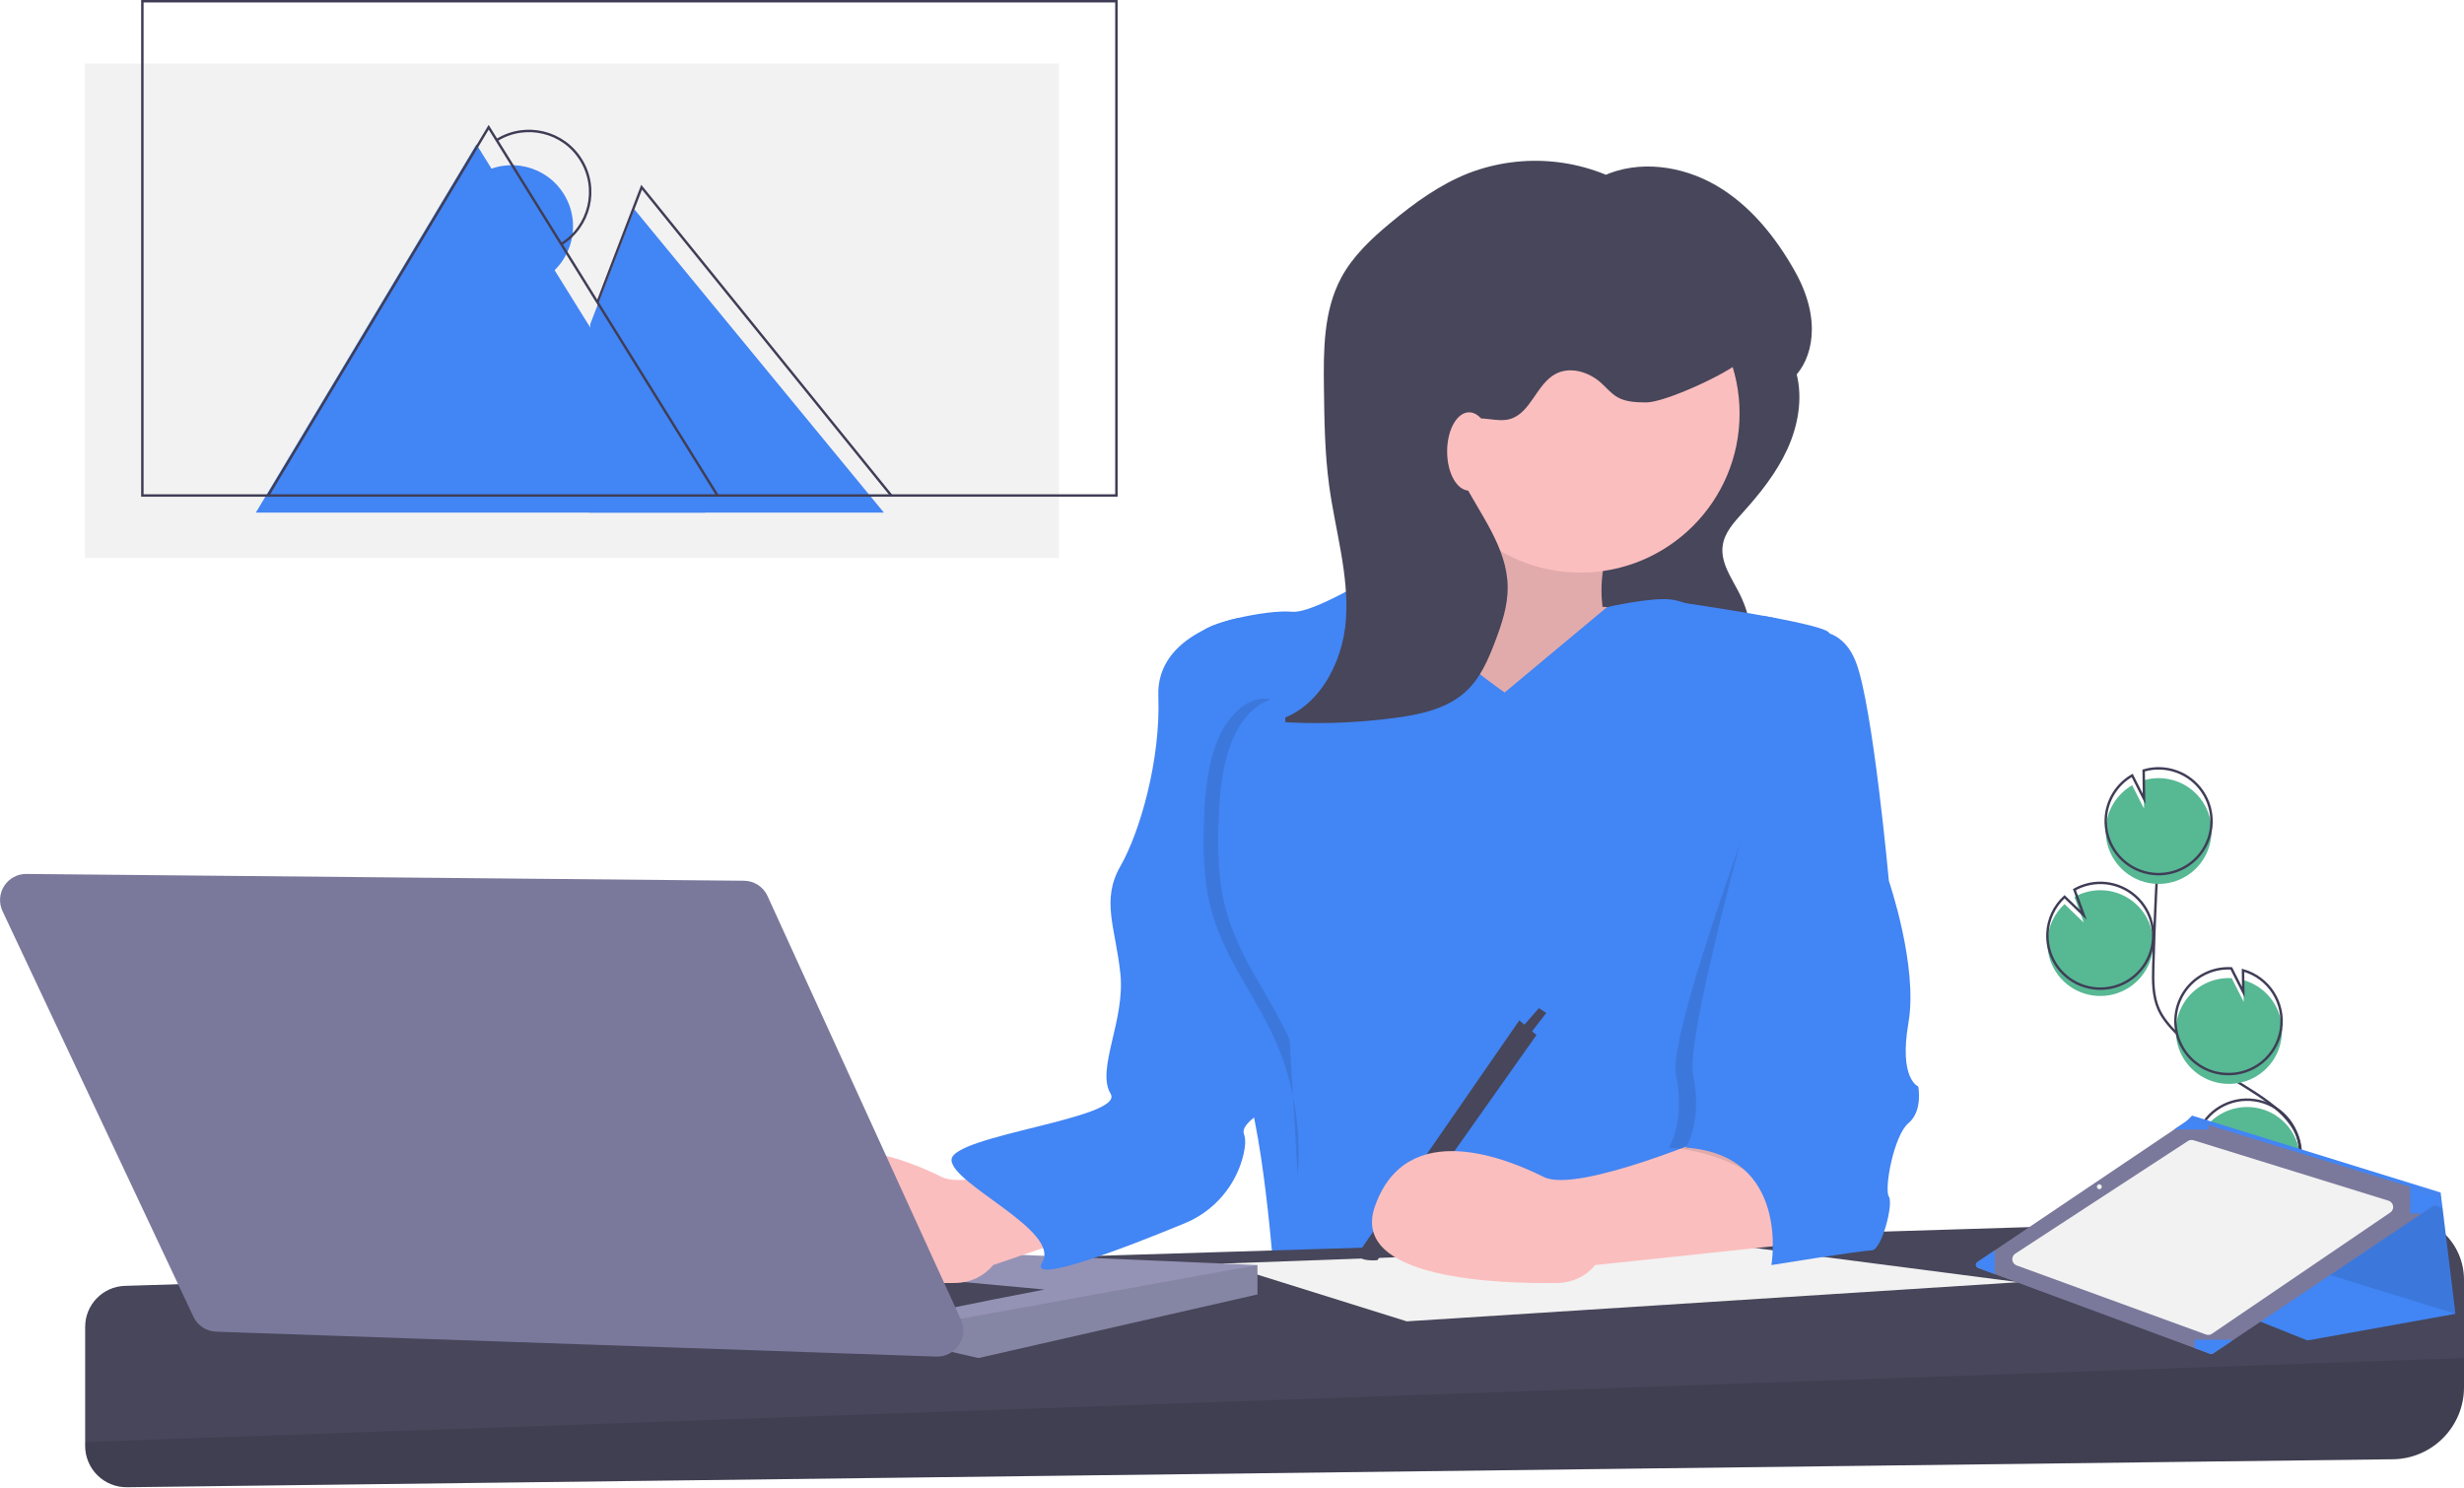
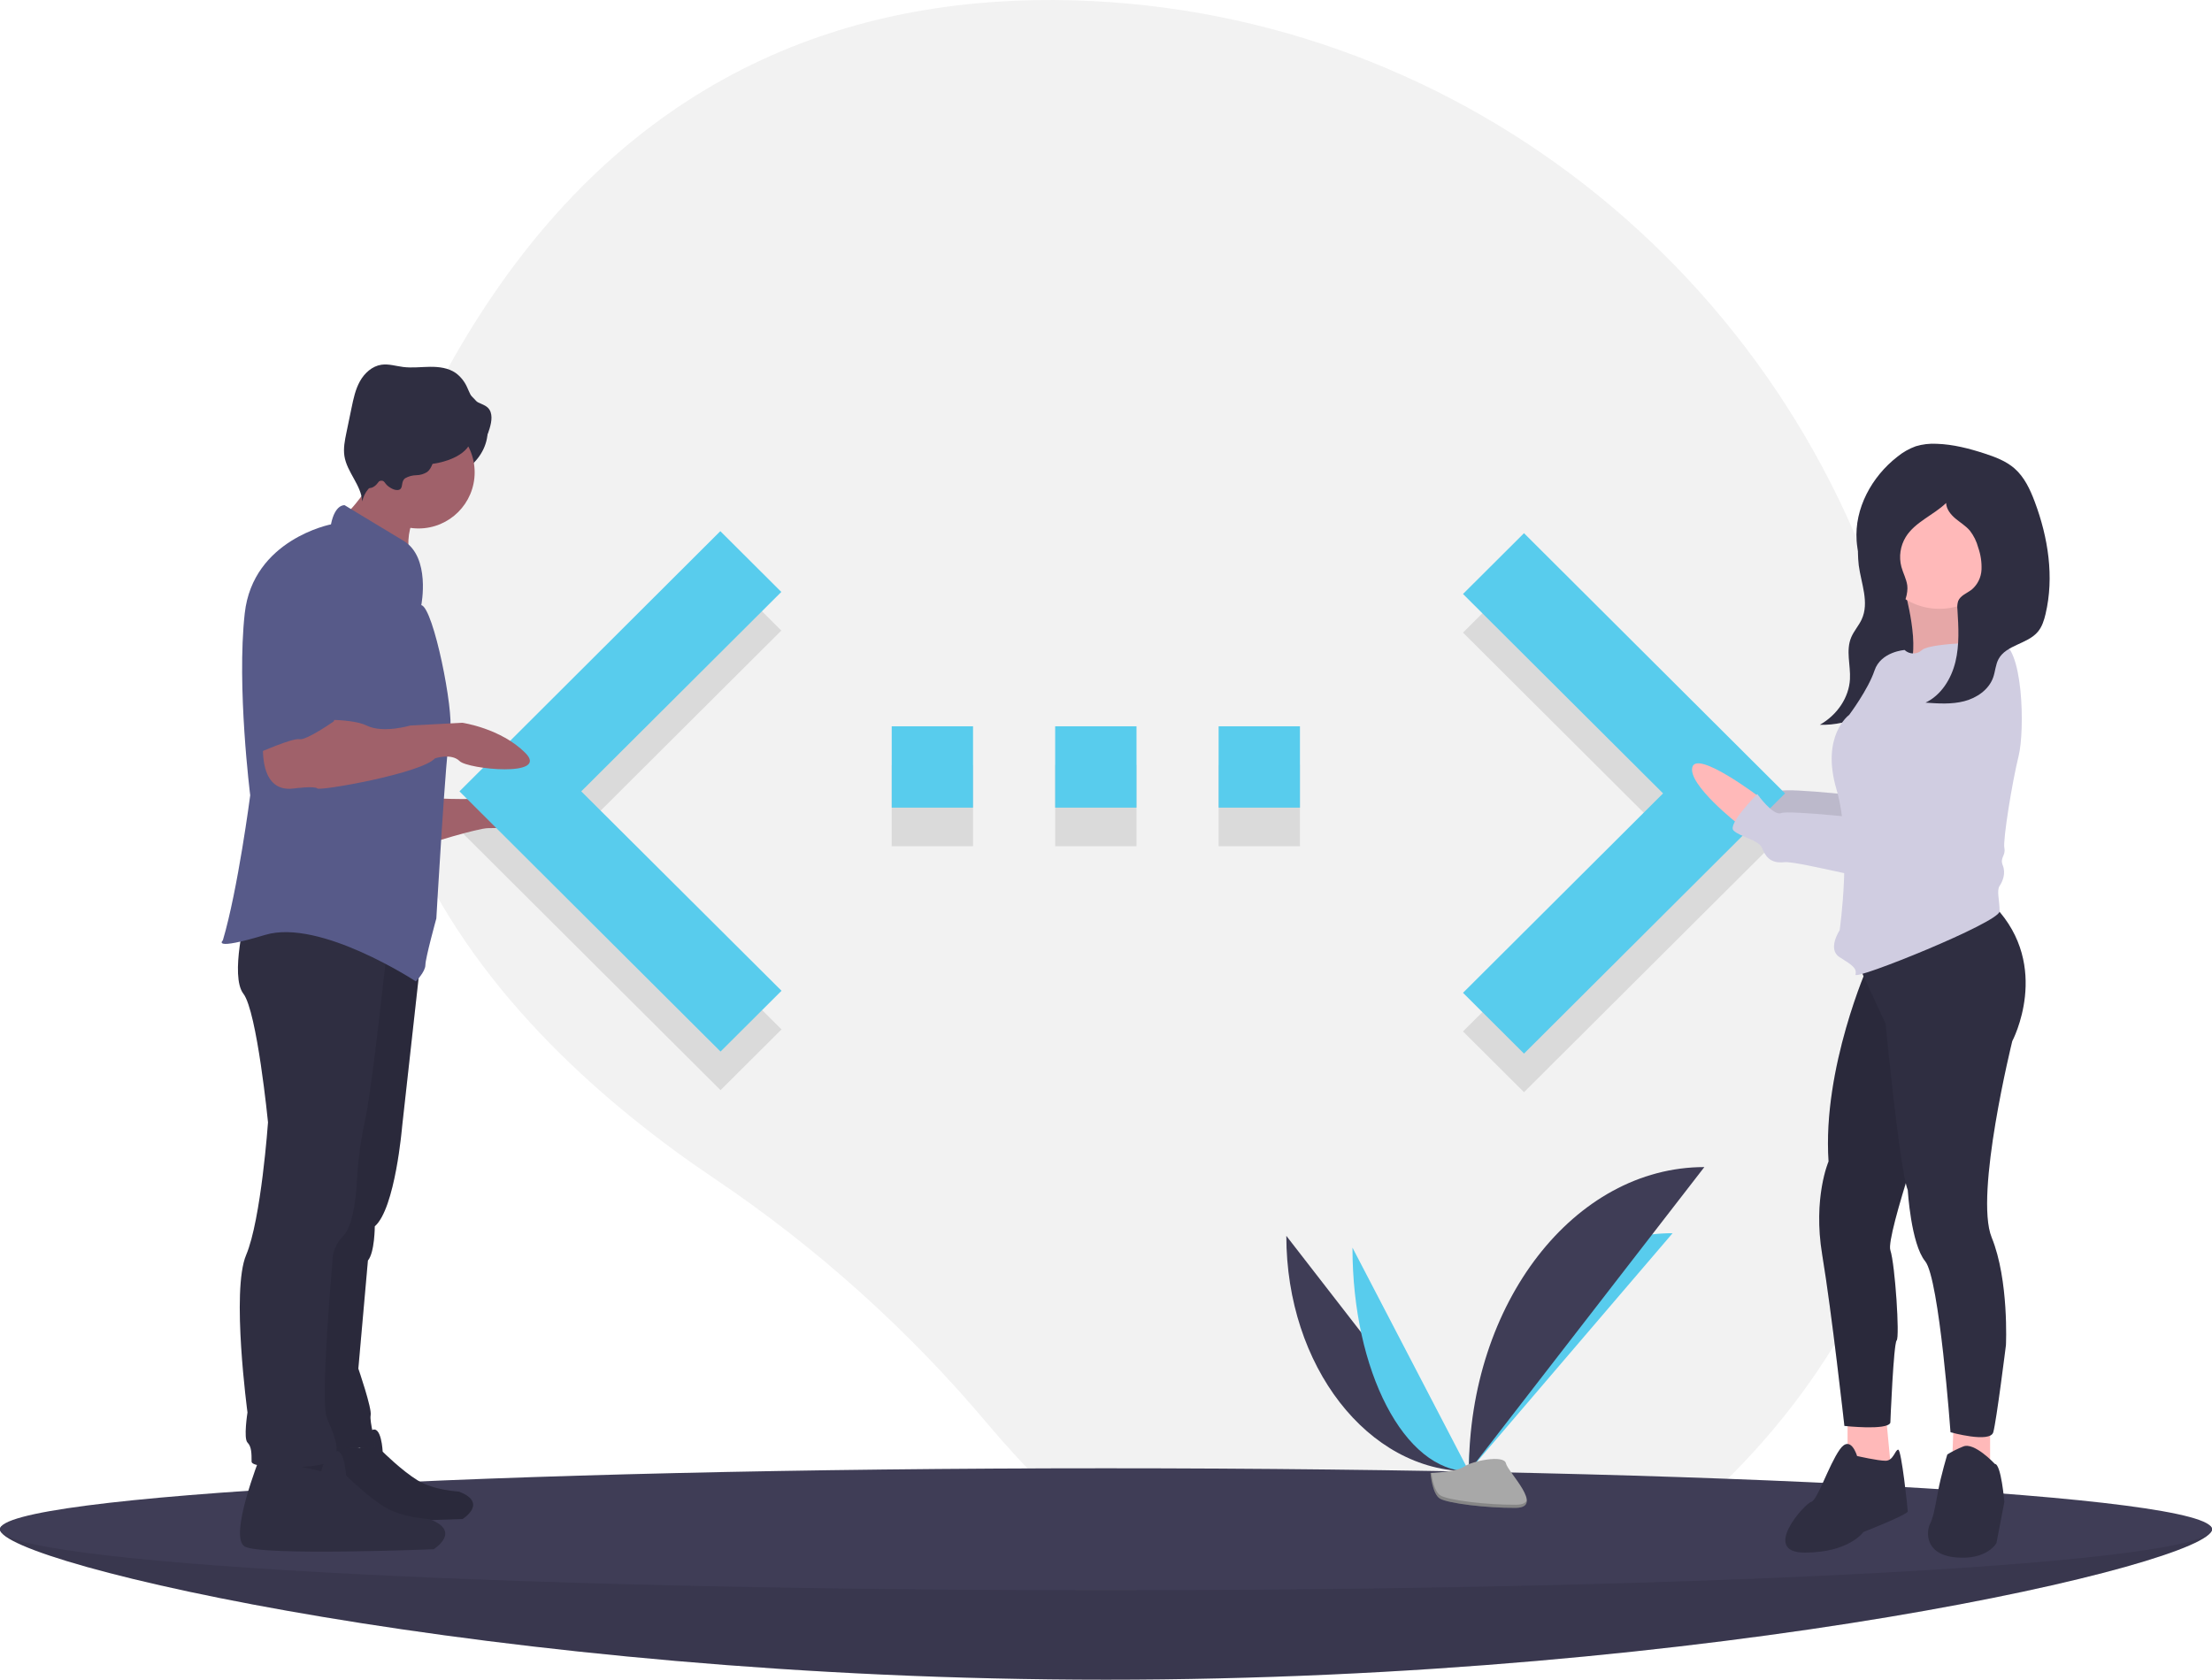
- <svg xmlns="http://www.w3.org/2000/svg" id="a2889d33-42cc-41f0-88ec-ec050668376c" data-name="Layer 1" width="1006.799" height="607.79" viewBox="0 0 1006.799 607.79">
-   <path d="M953.777,552.871a21.619,21.619,0,1,0-9.556-40.449l3.819,10.465-7.858-7.544a21.538,21.538,0,0,0-6.984,14.922,21.2,21.2,0,0,0,.548,5.954A21.615,21.615,0,0,0,953.777,552.871Z" transform="translate(-96.60073 -145.8549)" fill="#57b894" />
-   <path d="M1016.955,668.385c-4.583-8.485.617-18.887,6.595-26.455s13.263-15.443,13.108-25.086c-.222-13.859-14.932-22.042-26.685-29.389a130.157,130.157,0,0,1-23.961-19.266c-2.886-2.946-5.675-6.096-7.363-9.858-2.431-5.418-2.363-11.583-2.21-17.519q.766-29.664,2.931-59.27" transform="translate(-96.60073 -145.8549)" fill="none" stroke="#3f3d56" stroke-miterlimit="10" />
-   <path d="M953.777,549.871a21.619,21.619,0,1,0-9.556-40.449l3.819,10.465-7.858-7.544a21.538,21.538,0,0,0-6.984,14.922,21.2,21.2,0,0,0,.548,5.954A21.615,21.615,0,0,0,953.777,549.871Z" transform="translate(-96.60073 -145.8549)" fill="none" stroke="#3f3d56" stroke-miterlimit="10" />
-   <path d="M957.028,484.461A21.594,21.594,0,0,1,967.819,466.752l4.839,9.574-.146-11.589a21.617,21.617,0,1,1-15.484,19.725Z" transform="translate(-96.60073 -145.8549)" fill="#57b894" />
-   <path d="M957.028,480.461A21.594,21.594,0,0,1,967.819,462.752l4.839,9.574-.146-11.589a21.617,21.617,0,1,1-15.484,19.725Z" transform="translate(-96.60073 -145.8549)" fill="none" stroke="#3f3d56" stroke-miterlimit="10" />
-   <path d="M1006.412,588.786a21.617,21.617,0,0,0,6.857-42.403l.112,8.906-4.894-9.687a.378.378,0,0,0-.059-.004,21.618,21.618,0,1,0-2.017,43.188Z" transform="translate(-96.60073 -145.8549)" fill="#57b894" />
-   <path d="M1006.246,584.786a21.617,21.617,0,0,0,6.857-42.403l.112,8.906-4.894-9.687a.378.378,0,0,0-.059-.004,21.618,21.618,0,1,0-2.017,43.188Z" transform="translate(-96.60073 -145.8549)" fill="none" stroke="#3f3d56" stroke-miterlimit="10" />
-   <path d="M995.575,629.75a21.608,21.608,0,1,0-1.046-17.403l13.501,10.986-14.852-3.442A21.416,21.416,0,0,0,995.575,629.75Z" transform="translate(-96.60073 -145.8549)" fill="#57b894" />
-   <path d="M995.575,626.75a21.608,21.608,0,1,0-1.046-17.403l13.501,10.986-14.852-3.442A21.416,21.416,0,0,0,995.575,626.75Z" transform="translate(-96.60073 -145.8549)" fill="none" stroke="#3f3d56" stroke-miterlimit="10" />
-   <path d="M830.675,298.569c2.605,10.26.621,21.294-3.789,30.918s-11.11,18.011-18.2,25.872c-3.567,3.955-7.428,8.159-8.185,13.431-1.009,7.029,3.731,13.391,6.914,19.739a48.495,48.495,0,0,1,4.974,17.8c.428,5.322-.238,11.187-3.965,15.009-3.594,3.685-9.113,4.577-14.238,5.053a181.987,181.987,0,0,1-42.372-1.024c3.933-5.231,2.455-8.476,2.086-15.011-.725-12.819-10.054-24.424-11.866-37.135-1.44-10.105,5.249-19.382,11.572-27.396l28.992-36.744c4.804-6.089,9.589-12.36,13.038-19.34,2.465-4.988,2.928-14.354,9.129-16.017C816.452,270.589,828.402,289.62,830.675,298.569Z" transform="translate(-96.60073 -145.8549)" fill="#47465a" />
-   <path d="M688.399,328.855s-20,59-30,63,60,76,60,76l51-25,2-48-20-1s-3-20,7-30S688.399,328.855,688.399,328.855Z" transform="translate(-96.60073 -145.8549)" fill="#fbbebe" />
-   <path d="M688.399,328.855s-20,59-30,63,60,76,60,76l51-25,2-48-20-1s-3-20,7-30S688.399,328.855,688.399,328.855Z" transform="translate(-96.60073 -145.8549)" opacity="0.1" />
-   <path d="M711.399,428.855s-43-29-45-53c0,0-32,21-42,20s-37,5-37,9,25,117,25,117-18,48-9,63,14,85,14,85h208s-28-49-13-84,21-182,21-182-11-8-22-6-24-6-32-7-26.13,3.094-26.13,3.094Z" transform="translate(-96.60073 -145.8549)" fill="#4285f4" />
-   <path d="M1103.399,668.783v44a29.433,29.433,0,0,1-29.07,29.431L148.512,753.644a16.905,16.905,0,0,1-17.113-16.903V688.102a16.756,16.756,0,0,1,16.239-16.748l928.846-28.668A26.11,26.11,0,0,1,1103.399,668.783Z" transform="translate(-96.60073 -145.8549)" fill="#47465a" />
-   <path d="M1103.399,700.855v11.928a29.433,29.433,0,0,1-29.07,29.431L148.512,753.644a16.905,16.905,0,0,1-17.113-16.903v-1.565Z" transform="translate(-96.60073 -145.8549)" opacity="0.1" />
-   <polygon points="824.799 524 707.659 508.801 499.362 516.4 574.799 540 824.799 524" fill="#f2f2f2" />
-   <polygon points="513.799 517 513.799 529 399.799 555 388.659 552.43 386.799 552 304.799 508 513.799 517" fill="#9493b6" />
-   <polygon points="513.799 517 513.799 529 399.799 555 388.659 552.43 386.799 540 513.799 517" opacity="0.1" />
-   <path d="M479.399,681.855c2-1,44-9,44-9l-76-7Z" transform="translate(-96.60073 -145.8549)" fill="#47465a" />
-   <circle cx="645.799" cy="169" r="65" fill="#fbbebe" />
-   <path d="M553.399,608.855s-58,25-72,18-56-25-69,12c-10.484,29.838,50.717,31.712,74.801,31.319a20.125,20.125,0,0,0,15.199-7.319h0l83.5-28.5S567.399,602.855,553.399,608.855Z" transform="translate(-96.60073 -145.8549)" fill="#fbbebe" />
-   <path d="M717.399,562.855l7,6-65,92s-10,1-7-4Z" transform="translate(-96.60073 -145.8549)" fill="#47465a" />
-   <polygon points="624.799 423 631.799 414 628.799 412 621.799 420 624.799 423" fill="#47465a" />
-   <path d="M602.899,398.355s-34,6-33,32-7.5,55.5-15.5,69.5-2,25,0,44-10,39-4,49-65,17-65,27,45,29,37,42c-5.755,9.353,34.813-6.398,58.031-15.972a40.522,40.522,0,0,0,24.329-28.466c.703-3.188.891-6.062.141-8.062-3-8,32.5-18.5,33.5-38.5s-5-40-10-60S602.899,398.355,602.899,398.355Z" transform="translate(-96.60073 -145.8549)" fill="#4285f4" />
-   <path d="M107.377,503.016l293.239,2.775a10.663,10.663,0,0,1,9.599,6.235l79.028,173.15a10.663,10.663,0,0,1-10.069,15.083l-294.269-10.179a10.663,10.663,0,0,1-9.279-6.116L97.629,518.218A10.663,10.663,0,0,1,107.377,503.016Z" transform="translate(-96.60073 -145.8549)" fill="#7a799c" />
-   <path d="M799.399,608.855s-58,25-72,18-56-25-69,12c-10.484,29.838,50.717,31.712,74.801,31.319a20.125,20.125,0,0,0,15.199-7.319h0l85-9S813.399,602.855,799.399,608.855Z" transform="translate(-96.60073 -145.8549)" fill="#fbbebe" />
-   <path d="M833.899,419.355s14.5-19.5,21.5-1.5,6,88,6,88,12,35,8,58,4,26,4,26,2,10-4,15-10,27-8,30-3,22-7,22-12.5-1.5-12.5-1.5-20.5-37.5-63.5-40.5c0,0,7-10,3-30S833.899,419.355,833.899,419.355Z" transform="translate(-96.60073 -145.8549)" opacity="0.1" />
-   <path d="M831.399,404.855s16.5-6.5,23.5,11.5,13.5,89.5,13.5,89.5,12,35,8,58,4,26,4,26,2,10-4,15-10,27-8,30-3,22-7,22-41,6-41,6,8-45-35-48c0,0,7-10,3-30S831.399,404.855,831.399,404.855Z" transform="translate(-96.60073 -145.8549)" fill="#4285f4" />
-   <path d="M764.174,223.127A75.93,75.93,0,0,0,696.712,216.609c-11.773,4.631-22.171,12.17-31.897,20.26-7.802,6.49-15.41,13.57-20.203,22.515-7.267,13.562-7.246,29.707-7.049,45.092.171,13.395.346,26.831,2.171,40.103,2.504,18.203,8.113,36.224,6.825,54.553s-12.06,37.884-30.066,41.54a241.328,241.328,0,0,0,50.238-1.447c10.494-1.406,21.51-3.809,29.182-11.105,5.603-5.329,8.77-12.675,11.526-19.9,2.769-7.261,5.305-14.807,5.208-22.578-.202-16.17-11.43-29.733-18.758-44.148-2.057-4.046-3.862-8.396-3.791-12.934s2.441-9.303,6.659-10.978c5.205-2.068,11.231,1.017,16.642-.429,8.694-2.322,10.95-14.395,18.932-18.55,5.906-3.074,13.443-.769,18.409,3.666,2.221,1.983,4.123,4.381,6.699,5.875,3.492,2.025,7.734,2.124,11.771,2.168,7.536.083,33.259-11.73,38.69-16.955,5.298,27.253,44.698,3.535,22.087-36.673-7.873-14-18.315-27.002-32.206-35.066s-31.614-10.564-46.197-3.832" transform="translate(-96.60073 -145.8549)" fill="#47465a" />
-   <ellipse cx="600.299" cy="184.5" rx="9" ry="16" fill="#fbbebe" />
-   <path d="M785.399,392.374s55.5,7.982,58.5,11.982-3,28-3,28l-40,7-30.78-6.638Z" transform="translate(-96.60073 -145.8549)" fill="#4285f4" />
-   <path d="M615.28,431.531c-8.358-1.441-16.511,6.124-20.839,16.098s-5.503,21.925-5.929,33.536c-.423,11.54-.173,23.325,2.455,34.296,5.396,22.529,19.883,38.457,28.267,59.173a116.03,116.03,0,0,1,7.614,51.721" transform="translate(-96.60073 -145.8549)" opacity="0.1" />
-   <path d="M621.28,431.531c-8.358-1.441-16.511,6.124-20.839,16.098s-5.503,21.925-5.929,33.536c-.423,11.54-.173,23.325,2.455,34.296,5.396,22.529,19.883,38.457,28.267,59.173a116.03,116.03,0,0,1,7.614,51.721" transform="translate(-96.60073 -145.8549)" fill="#4285f4" />
-   <polygon points="846.099 509.119 942.837 547.814 1003.299 536.931 998.026 493.653 997.252 487.353 895.678 455.913 888.422 463.168 846.099 509.119" fill="#4285f4" />
-   <polygon points="901.724 463.616 901.724 505.491 1003.299 536.931 998.026 493.653 901.724 463.616" opacity="0.1" />
-   <path d="M904.819,664.017l6.847,2.535,81.645,30.237,6.345,2.349a1.336,1.336,0,0,0,1.218-.143l7.477-5.013,77.778-52.181,7.348-4.927a1.351,1.351,0,0,0-.358-2.414l-11.717-3.588-82.361-25.231-7.191-2.206a1.344,1.344,0,0,0-1.153.172l-5.665,3.817-73.38,49.417-7.112,4.791A1.35,1.35,0,0,0,904.819,664.017Z" transform="translate(-96.60073 -145.8549)" fill="#7a799c" />
-   <path d="M1073.278,641.373l-72.879,49.565a2.682,2.682,0,0,1-2.429.302L920.6,662.995a2.706,2.706,0,0,1-.547-4.805l70.54-46.033a2.682,2.682,0,0,1,2.261-.316l79.709,24.714A2.706,2.706,0,0,1,1073.278,641.373Z" transform="translate(-96.60073 -145.8549)" fill="#f2f2f2" />
-   <path d="M1081.402,630.872v10.929h4.727l7.348-4.927a1.351,1.351,0,0,0-.358-2.414Z" transform="translate(-96.60073 -145.8549)" fill="#4285f4" />
-   <path d="M993.311,693.366v3.423l6.345,2.349a1.336,1.336,0,0,0,1.218-.143l7.477-5.013V693.366Z" transform="translate(-96.60073 -145.8549)" fill="#4285f4" />
-   <path d="M904.819,664.017l6.847,2.535v-9.711h-.014l-7.112,4.791A1.35,1.35,0,0,0,904.819,664.017Z" transform="translate(-96.60073 -145.8549)" fill="#4285f4" />
-   <path d="M985.032,607.424h14.009v-1.783l-7.191-2.206a1.344,1.344,0,0,0-1.153.172Z" transform="translate(-96.60073 -145.8549)" fill="#4285f4" />
-   <circle cx="857.799" cy="485" r="1" fill="#f2f2f2" />
-   <rect x="34.669" y="26" width="398" height="202" fill="#f2f2f2" />
-   <polyline points="104.527 209.5 194.669 59 288.169 209.5" fill="#4285f4" />
-   <polygon points="241.169 132.5 259.169 85.5 361.169 209.5 240.669 209.5 241.169 132.5" fill="#4285f4" />
-   <path d="M318.819,259.681a25.001,25.001,0,1,0-26.136-42.628" transform="translate(-96.60073 -145.8549)" fill="#4285f4" />
-   <rect x="58.169" y="0.5" width="398" height="202" fill="none" stroke="#3f3d56" stroke-miterlimit="10" />
-   <polyline points="109.527 202.5 199.669 52 293.169 202.5" fill="none" stroke="#3f3d56" stroke-miterlimit="10" />
-   <polyline points="244.169 123.5 262.169 76.5 364.169 202.5" fill="none" stroke="#3f3d56" stroke-miterlimit="10" />
-   <path d="M325.819,245.681a25.001,25.001,0,1,0-26.136-42.628" transform="translate(-96.60073 -145.8549)" fill="none" stroke="#3f3d56" stroke-miterlimit="10" />
+ <svg xmlns="http://www.w3.org/2000/svg" id="a6ee8617-cc99-4eb9-a93b-e1a7e83c9724" data-name="Layer 1" width="1088" height="826.294" viewBox="0 0 1088 826.294">
+   <path d="M990.987,366.241C943.167,178.201,777.934,42.463,583.985,37.019,481.451,34.141,373.556,68.147,295,187.147c-140.427,212.725,8.63,359.725,112.547,429.576A650.24,650.24,0,0,1,541.95,737.523C612.143,820.819,747.179,924.325,908,762.147,1024.564,644.6,1022.84,491.494,990.987,366.241Z" transform="translate(-56 -36.85319)" fill="#f2f2f2" />
+   <polygon points="719.6 507.394 818 409.294 719.6 311.194 749.6 281.294 878 409.294 749.6 537.294 719.6 507.394 719.6 507.394" opacity="0.1" />
+   <path d="M494.6,453.147h40v-40h-40Zm200.8-40h-40v40h40Zm-120.4,40h40v-40H575Z" transform="translate(-56 -36.85319)" opacity="0.1" />
+   <polygon points="384.4 506.394 285.9 408.294 384.3 310.194 354.3 280.294 226 408.294 354.4 536.294 384.4 506.394" opacity="0.1" />
+   <path d="M1144,789.147c0,16.569-243.557,74-544,74s-544-57.431-544-74,243.557,14,544,14S1144,772.578,1144,789.147Z" transform="translate(-56 -36.85319)" fill="#3f3d56" />
+   <path d="M1144,789.147c0,16.569-243.557,74-544,74s-544-57.431-544-74,243.557,14,544,14S1144,772.578,1144,789.147Z" transform="translate(-56 -36.85319)" opacity="0.1" />
+   <ellipse cx="544" cy="752.294" rx="544" ry="30" fill="#3f3d56" />
+   <path d="M688.696,644.806c0,64.016,40.16,115.817,89.791,115.817" transform="translate(-56 -36.85319)" fill="#3f3d56" />
+   <path d="M778.487,760.623c0-64.735,44.817-117.118,100.201-117.118" transform="translate(-56 -36.85319)" fill="#58cced" />
+   <path d="M721.229,650.609c0,60.809,25.61,110.014,57.258,110.014" transform="translate(-56 -36.85319)" fill="#58cced" />
+   <path d="M778.487,760.623c0-82.717,51.801-149.651,115.817-149.651" transform="translate(-56 -36.85319)" fill="#3f3d56" />
+   <path d="M759.597,761.44s12.734-.392,16.571-3.125,19.588-5.996,20.54-1.613,19.137,21.798,4.76,21.914-33.404-2.239-37.235-4.573S759.597,761.44,759.597,761.44Z" transform="translate(-56 -36.85319)" fill="#a8a8a8" />
+   <path d="M801.725,777.09c-14.376.116-33.404-2.239-37.235-4.573-2.917-1.777-4.079-8.153-4.468-11.094-.269.012-.425.017-.425.017s.807,10.27,4.637,12.603,22.858,4.689,37.235,4.573c4.15-.033,5.583-1.51,5.505-3.697C806.397,776.24,804.814,777.065,801.725,777.09Z" transform="translate(-56 -36.85319)" opacity="0.2" />
+   <path d="M921.533,419.706s-30.788-23.376-33.125-14.807,22.591,28.044,22.591,28.044Z" transform="translate(-56 -36.85319)" fill="#ffb9b9" />
+   <path d="M921.533,419.706s-30.788-23.376-33.125-14.807,22.591,28.044,22.591,28.044Z" transform="translate(-56 -36.85319)" opacity="0.1" />
+   <path d="M1023.173,345.695s-36.612,65.435-37.391,74.783-.779,10.127-3.895,9.348-45.96-5.453-49.855-3.895-11.685-9.348-11.685-9.348-14.801,14.801-11.685,17.917S921.125,439.174,922.683,443.069s3.895,7.79,10.906,7.011S988.118,462.544,994.35,460.207s7.79-6.232,10.906-6.232,9.348-3.116,9.348-3.895,21.812-42.065,21.812-42.065S1062.122,351.927,1023.173,345.695Z" transform="translate(-56 -36.85319)" fill="#d0cde1" />
+   <path d="M1023.173,345.695s-36.612,65.435-37.391,74.783-.779,10.127-3.895,9.348-45.96-5.453-49.855-3.895-11.685-9.348-11.685-9.348-14.801,14.801-11.685,17.917S921.125,439.174,922.683,443.069s3.895,7.79,10.906,7.011S988.118,462.544,994.35,460.207s7.79-6.232,10.906-6.232,9.348-3.116,9.348-3.895,21.812-42.065,21.812-42.065S1062.122,351.927,1023.173,345.695Z" transform="translate(-56 -36.85319)" opacity="0.1" />
+   <path d="M970.054,302.557a64.789,64.789,0,0,0,.2,12.42c1.183,8.95,5.303,18.279,1.411,26.633-1.413,3.032-3.806,5.675-5.109,8.743-2.759,6.496-.258,13.702-.633,20.616-.484,8.932-6.165,17.538-14.807,22.432,14.763.459,28.804-6.841,38.093-16.788s14.463-22.284,18.341-34.628a75.281,75.281,0,0,0,3.805-17.922,25.835,25.835,0,0,0-1.208-10.386,39.575,39.575,0,0,0-5.342-9.123c-2.326-3.27-4.716-6.605-8.148-9.038-4.227-2.997-12.378-6.006-17.985-5.57C971.793,290.481,970.343,297.783,970.054,302.557Z" transform="translate(-56 -36.85319)" fill="#2f2e41" />
+   <path d="M992.792,327s8.569,30.381,1.558,38.949,42.065-3.895,42.065-3.895-24.149-24.149-12.464-39.728Z" transform="translate(-56 -36.85319)" fill="#ffb9b9" />
+   <path d="M992.792,327s8.569,30.381,1.558,38.949,42.065-3.895,42.065-3.895-24.149-24.149-12.464-39.728Z" transform="translate(-56 -36.85319)" opacity="0.1" />
+   <polygon points="719.6 488.394 818 390.294 719.6 292.194 749.6 262.294 878 390.294 749.6 518.294 719.6 488.394 719.6 488.394" fill="#58cced" />
+   <polygon points="908.748 695.221 908.748 717.812 920.433 731.833 930.56 727.159 927.444 694.442 908.748 695.221" fill="#ffb9b9" />
+   <path d="M969.422,753.107s-3.116-10.906-8.569-3.116-10.906,24.928-14.022,25.707-24.928,24.928-3.116,24.928,28.823-10.127,28.823-10.127,21.812-8.569,21.812-10.127-3.116-30.381-4.674-30.381-2.337,5.453-6.232,5.453S969.422,753.107,969.422,753.107Z" transform="translate(-56 -36.85319)" fill="#2f2e41" />
+   <polygon points="960.941 699.116 960.162 720.149 978.857 727.938 978.857 697.558 960.941 699.116" fill="#ffb9b9" />
+   <path d="M1037.194,757.002s-10.127-10.906-15.58-8.569a53.812,53.812,0,0,0-7.79,3.895s-3.116,10.127-4.674,18.696-2.337,12.464-3.895,15.58-3.116,14.801,12.464,16.359,20.254-7.011,20.254-7.011l3.895-20.254S1040.31,757.002,1037.194,757.002Z" transform="translate(-56 -36.85319)" fill="#2f2e41" />
+   <path d="M974.875,511.62s-22.591,50.634-19.475,96.595c0,0-7.79,17.917-3.116,45.96S963.19,738.306,963.19,738.306s21.033,2.337,22.591-1.558c0,0,1.558-38.949,3.116-40.507s-.779-37.391-3.116-44.402,21.812-76.341,21.812-76.341l-6.232-86.468Z" transform="translate(-56 -36.85319)" fill="#2f2e41" />
+   <path d="M974.875,511.62s-22.591,50.634-19.475,96.595c0,0-7.79,17.917-3.116,45.96S963.19,738.306,963.19,738.306s21.033,2.337,22.591-1.558c0,0,1.558-38.949,3.116-40.507s-.779-37.391-3.116-44.402,21.812-76.341,21.812-76.341l-6.232-86.468Z" transform="translate(-56 -36.85319)" opacity="0.1" />
+   <path d="M968.643,508.504l14.801,31.939s7.011,72.446,10.906,81.794c0,0,1.558,26.486,8.569,35.055s12.464,84.131,12.464,84.131,19.475,5.453,21.033,0,6.232-42.844,6.232-42.844,1.558-31.939-7.011-52.971,10.127-96.595,10.127-96.595,19.475-36.612-8.569-66.214Z" transform="translate(-56 -36.85319)" fill="#2f2e41" />
+   <circle cx="953.93" cy="267.556" r="31.939" fill="#ffb9b9" />
+   <path d="M1039.531,352.706s-33.497,0-38.17,3.895a6.215,6.215,0,0,1-8.569,0s-11.685.779-14.801,10.127-12.464,21.812-12.464,21.812-14.022,10.127-6.232,36.612,1.558,69.33,1.558,69.33-6.232,9.348,0,13.243,8.569,5.453,7.79,8.569,70.888-25.707,70.888-31.16-1.558-10.127,0-12.464,3.116-6.232,1.558-10.127,1.558-4.674.779-8.569,3.895-32.718,7.011-45.181S1051.216,353.485,1039.531,352.706Z" transform="translate(-56 -36.85319)" fill="#d0cde1" />
+   <path d="M921.533,429.054s-30.788-23.376-33.125-14.807S910.998,442.29,910.998,442.29Z" transform="translate(-56 -36.85319)" fill="#ffb9b9" />
+   <path d="M1023.173,356.601s-36.612,65.435-37.391,74.783-.779,10.127-3.895,9.348-45.96-5.453-49.855-3.895-11.685-9.348-11.685-9.348S905.545,442.29,908.661,445.406s12.464,4.674,14.022,8.569,3.895,7.79,10.906,7.011S988.118,473.45,994.35,471.113s7.79-6.232,10.906-6.232,9.348-3.116,9.348-3.895,21.812-42.065,21.812-42.065S1062.122,362.833,1023.173,356.601Z" transform="translate(-56 -36.85319)" fill="#d0cde1" />
+   <path d="M994.114,324.814c-.443-3.163-2.063-6.033-2.894-9.117a18.925,18.925,0,0,1,2.155-14.696c4.581-7.399,13.575-10.676,19.848-16.709.13,3.073,2.262,5.699,4.619,7.675s5.059,3.579,7.055,5.919a23.184,23.184,0,0,1,4.109,8.324,29.246,29.246,0,0,1,1.623,10.917,13.689,13.689,0,0,1-4.731,9.702c-2.336,1.846-5.601,2.901-6.73,5.657a9.644,9.644,0,0,0-.375,4.27c.535,8.57,1.035,17.293-.984,25.64s-6.963,16.41-14.712,20.111c6.368.452,12.87.892,19.049-.715s12.087-5.655,14.217-11.673c1.051-2.969,1.15-6.271,2.643-9.044,3.779-7.018,14.214-7.338,19.34-13.443,2.051-2.443,3.044-5.591,3.779-8.695,4.328-18.265,1.287-37.659-5.302-55.235-2.271-6.058-5.099-12.158-9.97-16.415-4.145-3.623-9.439-5.619-14.673-7.324-7.64-2.488-15.51-4.527-23.54-4.789a29.897,29.897,0,0,0-10.333,1.206,30.722,30.722,0,0,0-9.092,5.179c-12.579,9.788-21.144,25.432-20.007,41.33.688,9.62,4.764,18.724,10,26.823,1.831,2.833,6.158,8.873,10.18,7.092C993.037,335.187,994.593,328.23,994.114,324.814Z" transform="translate(-56 -36.85319)" fill="#2f2e41" />
+   <path d="M494.6,434.147h40v-40h-40Zm200.8-40h-40v40h40Zm-120.4,40h40v-40H575Z" transform="translate(-56 -36.85319)" fill="#58cced" />
+   <ellipse cx="206.206" cy="211.839" rx="33.657" ry="26.252" fill="#2f2e41" />
+   <path d="M267.928,429.429s30.291,2.019,35.676-2.019,28.272,5.385,30.291,10.77-32.311,6.058-37.696,6.058-30.964,8.078-30.964,8.078Z" transform="translate(-56 -36.85319)" fill="#a0616a" />
+   <path d="M205.552,742.992s-14.117,35.599-6.752,39.896,84.702,1.228,84.702,1.228,12.889-7.979-1.841-13.503c0,0-12.276-.614-20.255-5.524s-17.186-14.117-17.186-14.117-.614-13.503-5.524-10.434a12.614,12.614,0,0,0-5.524,8.593Z" transform="translate(-56 -36.85319)" fill="#2f2e41" />
+   <path d="M205.552,742.992s-14.117,35.599-6.752,39.896,84.702,1.228,84.702,1.228,12.889-7.979-1.841-13.503c0,0-12.276-.614-20.255-5.524s-17.186-14.117-17.186-14.117-.614-13.503-5.524-10.434a12.614,12.614,0,0,0-5.524,8.593Z" transform="translate(-56 -36.85319)" opacity="0.1" />
+   <polygon points="384.4 487.394 285.9 389.294 384.3 291.194 354.3 261.294 226 389.294 354.4 517.294 384.4 487.394" fill="#58cced" />
+   <path d="M183.785,753.882s-15.482,39.042-7.405,43.754,92.893,1.346,92.893,1.346,14.136-8.751-2.019-14.809c0,0-13.463-.673-22.214-6.058S226.193,762.633,226.193,762.633s-.673-14.809-6.058-11.443a13.834,13.834,0,0,0-6.058,9.424Z" transform="translate(-56 -36.85319)" fill="#2f2e41" />
+   <path d="M263.216,506.167l-9.424,84.815s-3.366,40.388-13.463,49.139c0,0,0,12.79-3.366,16.828l-4.712,53.178s6.731,19.521,6.058,22.887,2.693,14.136,2.019,15.482-32.311,0-32.311,0l6.731-108.375,20.867-150.783Z" transform="translate(-56 -36.85319)" fill="#2f2e41" />
+   <path d="M263.216,506.167l-9.424,84.815s-3.366,40.388-13.463,49.139c0,0,0,12.79-3.366,16.828l-4.712,53.178s6.731,19.521,6.058,22.887,2.693,14.136,2.019,15.482-32.311,0-32.311,0l6.731-108.375,20.867-150.783Z" transform="translate(-56 -36.85319)" opacity="0.1" />
+   <path d="M246.387,503.475s-7.405,69.333-10.77,84.142a191.451,191.451,0,0,0-4.039,29.618s-.673,21.54-6.731,27.599a18.194,18.194,0,0,0-5.385,13.463s-6.058,67.987-2.693,76.065,6.731,14.809,3.366,20.194-40.388,5.385-40.388,1.346,0-7.405-2.019-9.424,0-14.809,0-14.809-8.078-59.909-.673-77.411,10.77-65.294,10.77-65.294-5.385-54.524-12.116-63.275,1.346-39.715,1.346-39.715Z" transform="translate(-56 -36.85319)" fill="#2f2e41" />
+   <path d="M227.436,288.165c.783,1.783,2.656,2.775,4.361,3.715,9.883,5.445,18.156,13.339,26.306,21.142a30.882,30.882,0,0,1,1.225-20.884c.973-2.253,2.249-4.676,1.553-7.03-.512-1.731-1.986-2.98-3.413-4.084a105.835,105.835,0,0,0-10.41-7.102c-2.52-1.508-7.702-5.522-10.595-5.085-.152,3.908-.231,7.402-1.942,11.054C234.115,280.757,227.735,288.847,227.436,288.165Z" transform="translate(-56 -36.85319)" fill="#a0616a" />
+   <circle cx="205.869" cy="232.369" r="27.599" fill="#a0616a" />
+   <path d="M263.216,334.517s4.712-23.56-8.751-31.637-28.945-17.502-28.945-17.502-4.712-.673-6.731,9.424c0,0-38.369,7.405-42.408,43.754s2.693,89.527,2.693,89.527-6.058,46.447-13.463,71.353c0,0-6.058,5.385,20.867-2.693S260.523,519.63,260.523,519.63s4.712-4.712,4.712-8.078,5.385-22.887,5.385-22.887,4.712-82.796,6.731-92.22S269.274,335.863,263.216,334.517Z" transform="translate(-56 -36.85319)" fill="#575a89" />
+   <path d="M255.365,272.066a11.509,11.509,0,0,1,5.413-1.442,10.301,10.301,0,0,0,5.354-1.595c2.607-2.001,2.798-5.869,4.705-8.546,2.761-3.875,8.27-4.342,13.024-4.148,2.908.119,6.04.292,8.488-1.281,2.514-1.615,3.653-4.657,4.501-7.522,1.002-3.388,1.651-7.531-.833-10.044-1.725-1.745-4.448-2.09-6.364-3.622-1.987-1.589-2.804-4.175-3.884-6.478a17.507,17.507,0,0,0-5.637-7.061c-3.615-2.511-8.231-3.075-12.633-3.028s-8.821.626-13.189.086c-3.579-.443-7.147-1.633-10.715-1.105-4.546.672-8.307,4.102-10.546,8.114s-3.201,8.592-4.133,13.092l-2.535,12.238c-.786,3.796-1.576,7.692-.969,11.521,1.258,7.937,8.277,14.245,8.76,22.266a13.669,13.669,0,0,1,8.343-9.921,2.611,2.611,0,0,1,1.7-.206c.697.223,1.105.92,1.545,1.505,1.153,1.533,4.775,3.859,6.829,2.771C254.427,276.687,253.055,273.632,255.365,272.066Z" transform="translate(-56 -36.85319)" fill="#2f2e41" />
+   <path d="M185.805,397.792s-4.712,29.618,14.809,26.926c0,0,10.097-1.346,11.443,0s51.158-7.405,57.89-14.809c0,0,8.078-2.693,12.116,1.346s44.427,8.078,32.311-4.039-30.964-14.809-30.964-14.809l-25.579,1.346s-13.463,4.039-21.54,0-30.964-2.693-30.964-2.693Z" transform="translate(-56 -36.85319)" fill="#a0616a" />
+   <path d="M213.403,304.226s-30.291,3.366-30.291,47.12v55.87s16.828-7.405,20.194-6.731,16.828-8.751,16.828-8.751,15.482-36.349,14.136-46.447S233.598,305.572,213.403,304.226Z" transform="translate(-56 -36.85319)" fill="#575a89" />
+   <ellipse cx="205.869" cy="215.204" rx="25.916" ry="13.463" fill="#2f2e41" />
+   <ellipse cx="181.636" cy="217.56" rx="9.087" ry="22.55" fill="#2f2e41" />
</svg>
